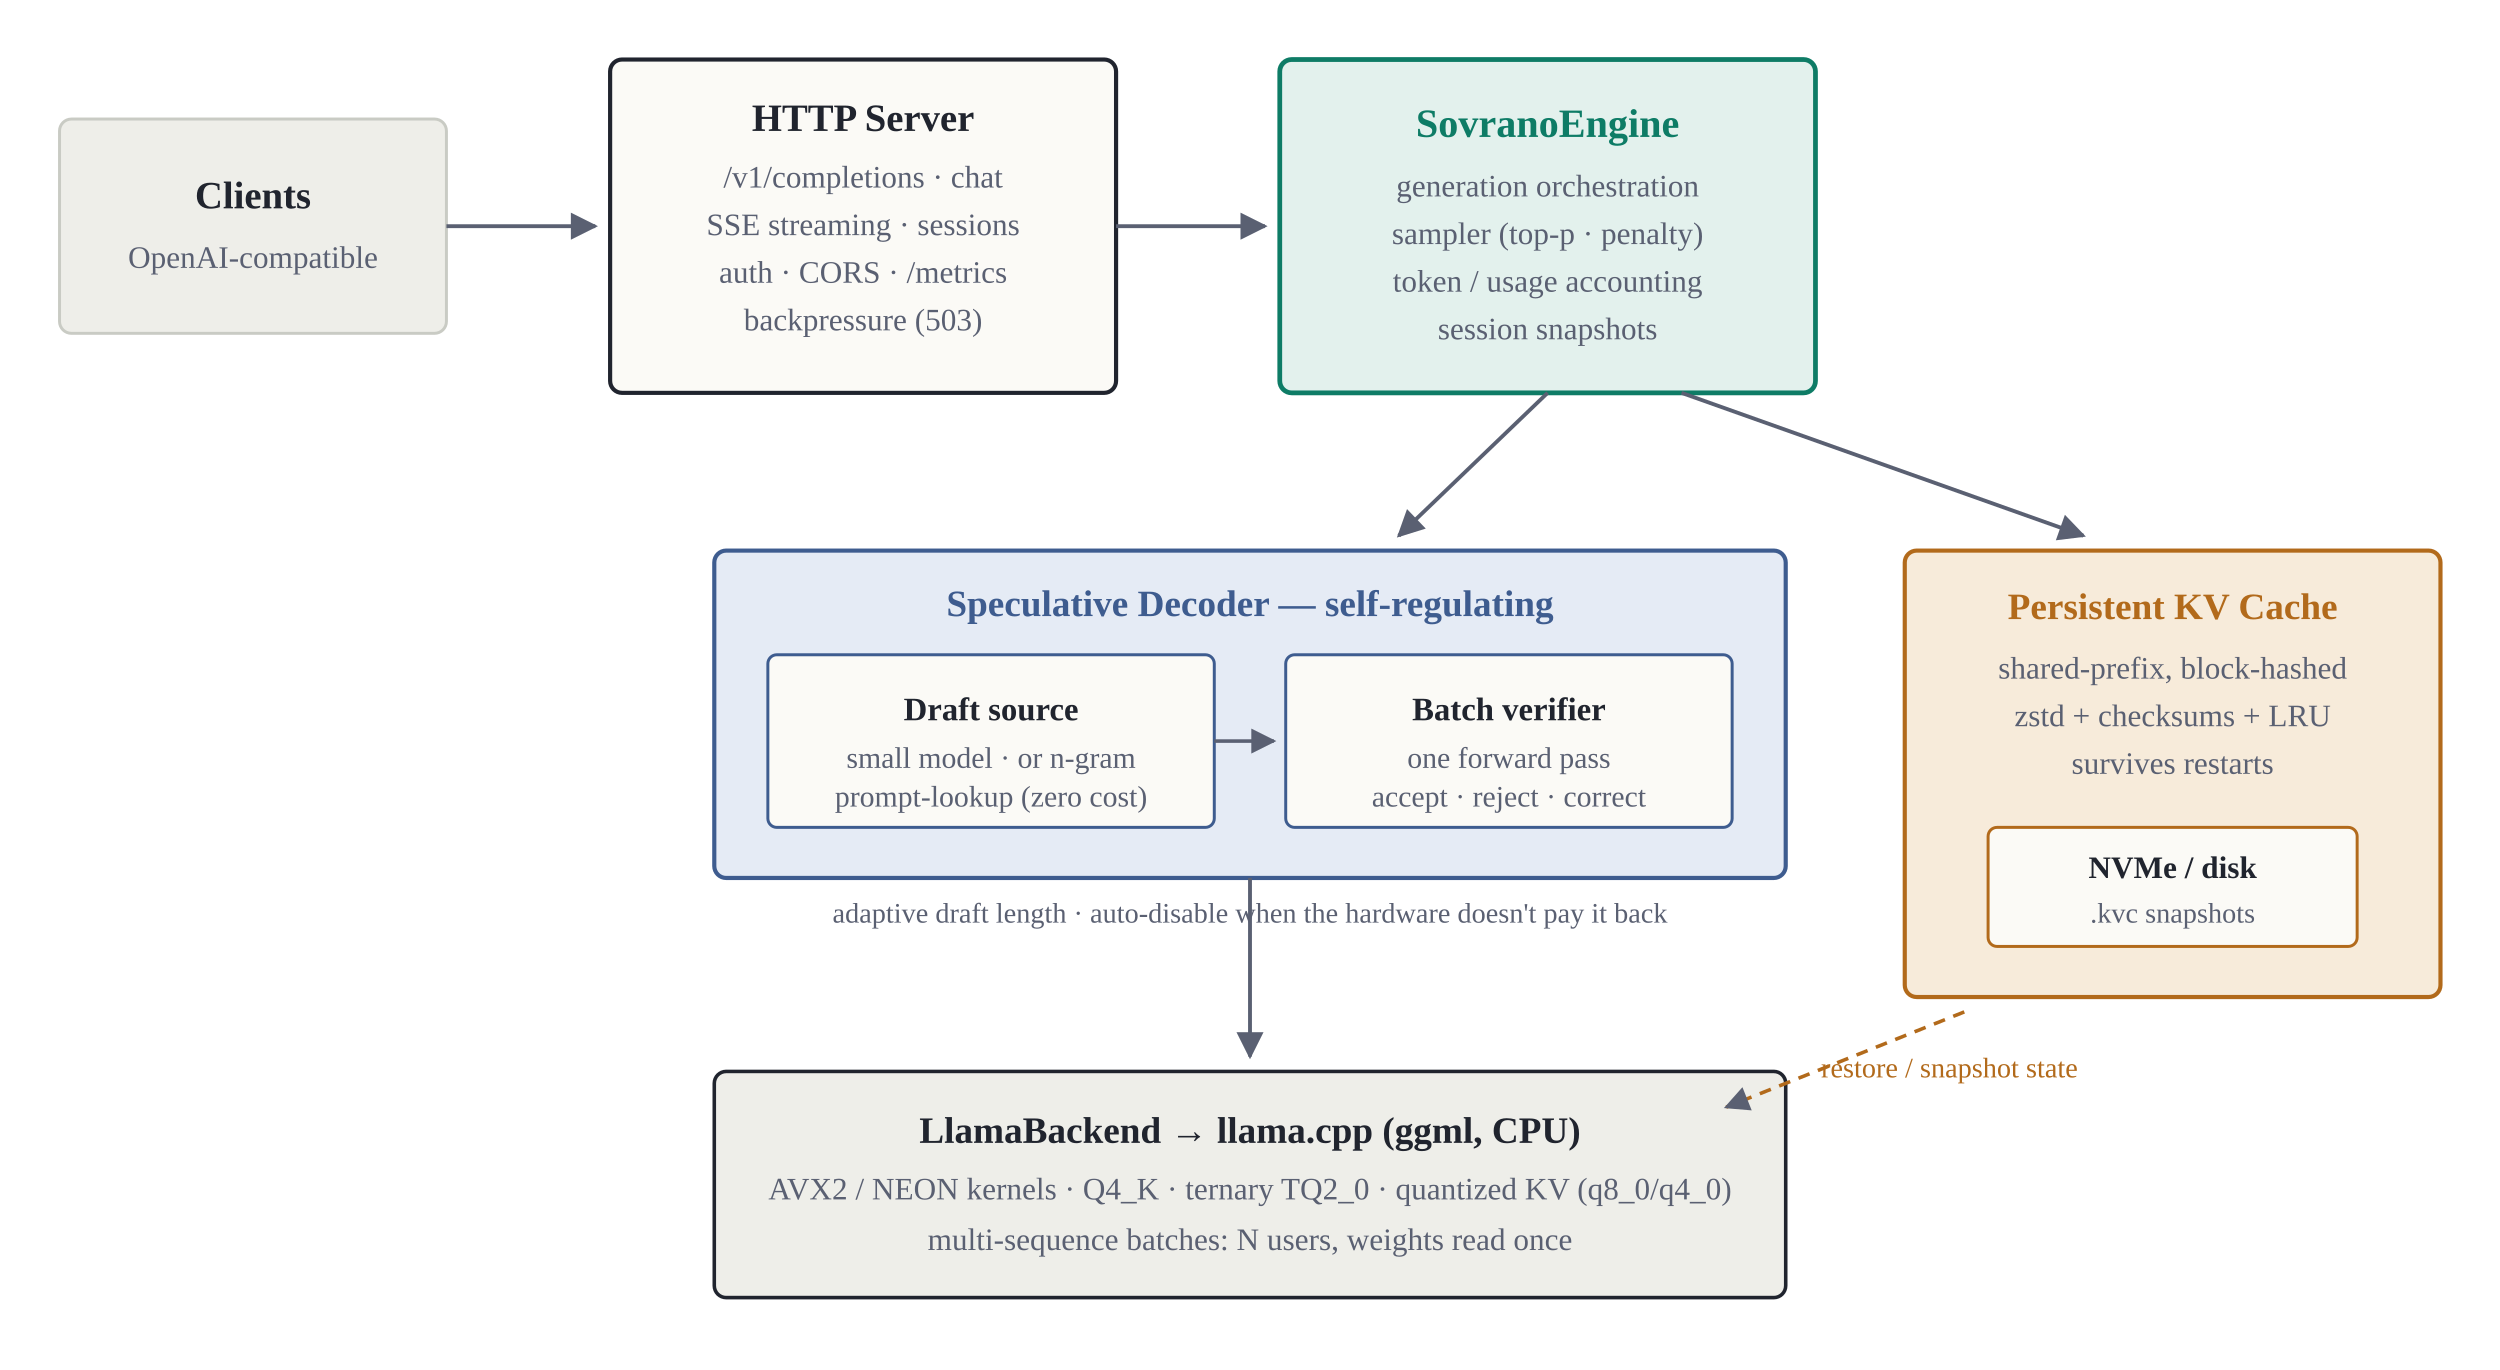
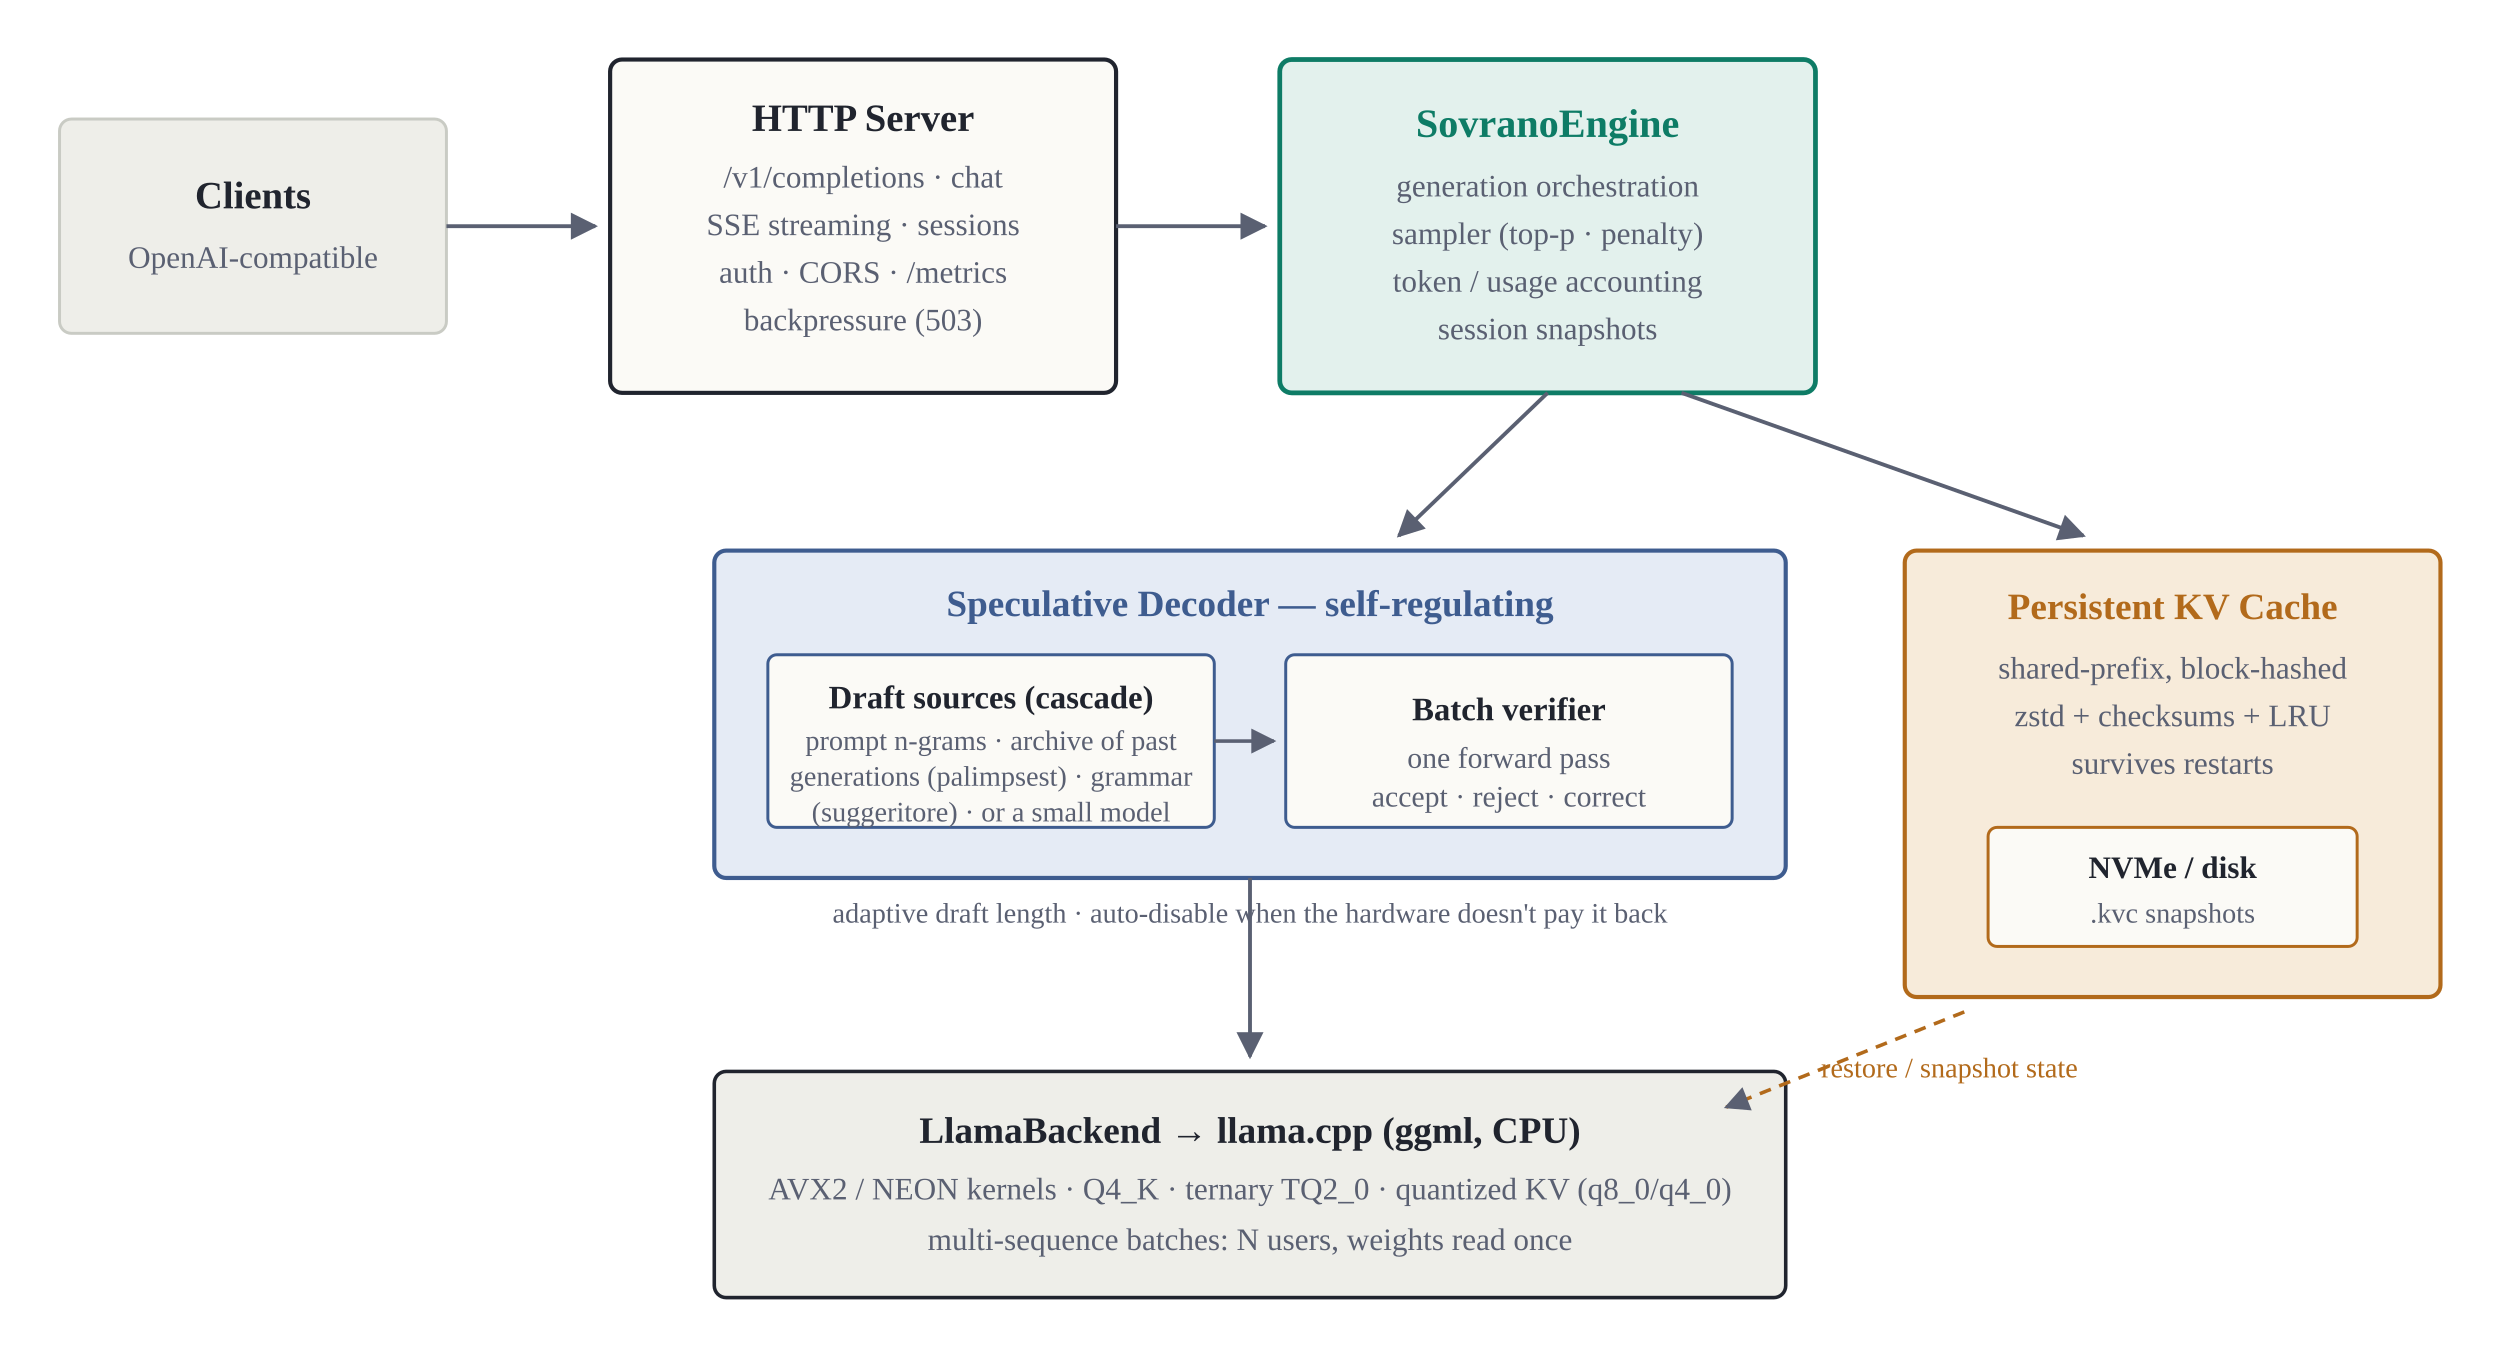
<svg xmlns="http://www.w3.org/2000/svg" viewBox="0 0 840 460" width="840" height="460" style="background:#FBFAF6" role="img" aria-label="Sovrano architecture diagram">
  <defs>
    <marker id="arr" viewBox="0 0 10 10" refX="9" refY="5" markerWidth="7" markerHeight="7" orient="auto-start-reverse">
      <path d="M0,0 L10,5 L0,10 z" fill="#5A6072" />
    </marker>
  </defs>
  <rect x="20" y="40" width="130" height="72" rx="4" fill="#EEEEE9" stroke="#C9CBC4" />
  <text x="85" y="70" text-anchor="middle" font-size="13" font-weight="650" fill="#20242E">Clients</text>
  <text x="85" y="90" text-anchor="middle" font-size="10.5" fill="#5A6072">OpenAI-compatible</text>
  <rect x="205" y="20" width="170" height="112" rx="4" fill="#FBFAF6" stroke="#20242E" stroke-width="1.4" />
  <text x="290" y="44" text-anchor="middle" font-size="13" font-weight="650" fill="#20242E">HTTP Server</text>
  <text x="290" y="63" text-anchor="middle" font-size="10.5" fill="#5A6072">/v1/completions · chat</text>
  <text x="290" y="79" text-anchor="middle" font-size="10.5" fill="#5A6072">SSE streaming · sessions</text>
  <text x="290" y="95" text-anchor="middle" font-size="10.5" fill="#5A6072">auth · CORS · /metrics</text>
  <text x="290" y="111" text-anchor="middle" font-size="10.5" fill="#5A6072">backpressure (503)</text>
  <rect x="430" y="20" width="180" height="112" rx="4" fill="#E3F1ED" stroke="#0E7C66" stroke-width="1.6" />
  <text x="520" y="46" text-anchor="middle" font-size="13.5" font-weight="700" fill="#0E7C66">SovranoEngine</text>
  <text x="520" y="66" text-anchor="middle" font-size="10.5" fill="#5A6072">generation orchestration</text>
  <text x="520" y="82" text-anchor="middle" font-size="10.5" fill="#5A6072">sampler (top-p · penalty)</text>
  <text x="520" y="98" text-anchor="middle" font-size="10.5" fill="#5A6072">token / usage accounting</text>
  <text x="520" y="114" text-anchor="middle" font-size="10.5" fill="#5A6072">session snapshots</text>
  <rect x="240" y="185" width="360" height="110" rx="4" fill="#E5EBF5" stroke="#3E5C8F" stroke-width="1.4" />
  <text x="420" y="207" text-anchor="middle" font-size="12.5" font-weight="700" fill="#3E5C8F">Speculative Decoder — self-regulating</text>
  <rect x="258" y="220" width="150" height="58" rx="3" fill="#FBFAF6" stroke="#3E5C8F" />
-   <text x="333" y="242" text-anchor="middle" font-size="11" font-weight="650" fill="#20242E">Draft source</text>
-   <text x="333" y="258" text-anchor="middle" font-size="10" fill="#5A6072">small model · or n-gram</text>
-   <text x="333" y="271" text-anchor="middle" font-size="10" fill="#5A6072">prompt-lookup (zero cost)</text>
+   <text x="333" y="238" text-anchor="middle" font-size="11" font-weight="650" fill="#20242E">Draft sources (cascade)</text>
+   <text x="333" y="252" text-anchor="middle" font-size="9.5" fill="#5A6072">prompt n-grams · archive of past</text>
+   <text x="333" y="264" text-anchor="middle" font-size="9.5" fill="#5A6072">generations (palimpsest) · grammar</text>
+   <text x="333" y="276" text-anchor="middle" font-size="9.5" fill="#5A6072">(suggeritore) · or a small model</text>
  <rect x="432" y="220" width="150" height="58" rx="3" fill="#FBFAF6" stroke="#3E5C8F" />
  <text x="507" y="242" text-anchor="middle" font-size="11" font-weight="650" fill="#20242E">Batch verifier</text>
  <text x="507" y="258" text-anchor="middle" font-size="10" fill="#5A6072">one forward pass</text>
  <text x="507" y="271" text-anchor="middle" font-size="10" fill="#5A6072">accept · reject · correct</text>
  <line x1="408" y1="249" x2="428" y2="249" stroke="#5A6072" stroke-width="1.2" marker-end="url(#arr)" />
  <text x="420" y="310" text-anchor="middle" font-size="9.5" fill="#5A6072">adaptive draft length · auto-disable when the hardware doesn't pay it back</text>
  <rect x="640" y="185" width="180" height="150" rx="4" fill="#F7EBDA" stroke="#B26A1B" stroke-width="1.4" />
  <text x="730" y="208" text-anchor="middle" font-size="12.5" font-weight="700" fill="#B26A1B">Persistent KV Cache</text>
  <text x="730" y="228" text-anchor="middle" font-size="10.5" fill="#5A6072">shared-prefix, block-hashed</text>
  <text x="730" y="244" text-anchor="middle" font-size="10.5" fill="#5A6072">zstd + checksums + LRU</text>
  <text x="730" y="260" text-anchor="middle" font-size="10.5" fill="#5A6072">survives restarts</text>
  <rect x="668" y="278" width="124" height="40" rx="3" fill="#FBFAF6" stroke="#B26A1B" />
  <text x="730" y="295" text-anchor="middle" font-size="10.5" font-weight="650" fill="#20242E">NVMe / disk</text>
  <text x="730" y="310" text-anchor="middle" font-size="9.5" fill="#5A6072">.kvc snapshots</text>
  <rect x="240" y="360" width="360" height="76" rx="4" fill="#EEEEE9" stroke="#20242E" stroke-width="1.2" />
  <text x="420" y="384" text-anchor="middle" font-size="12.5" font-weight="650" fill="#20242E">LlamaBackend  →  llama.cpp (ggml, CPU)</text>
  <text x="420" y="403" text-anchor="middle" font-size="10.5" fill="#5A6072">AVX2 / NEON kernels · Q4_K · ternary TQ2_0 · quantized KV (q8_0/q4_0)</text>
  <text x="420" y="420" text-anchor="middle" font-size="10.5" fill="#5A6072">multi-sequence batches: N users, weights read once</text>
  <line x1="150" y1="76" x2="200" y2="76" stroke="#5A6072" stroke-width="1.3" marker-end="url(#arr)" />
  <line x1="375" y1="76" x2="425" y2="76" stroke="#5A6072" stroke-width="1.3" marker-end="url(#arr)" />
  <line x1="520" y1="132" x2="470" y2="180" stroke="#5A6072" stroke-width="1.3" marker-end="url(#arr)" />
  <line x1="565" y1="132" x2="700" y2="180" stroke="#5A6072" stroke-width="1.3" marker-end="url(#arr)" />
  <line x1="420" y1="295" x2="420" y2="355" stroke="#5A6072" stroke-width="1.3" marker-end="url(#arr)" />
  <line x1="660" y1="340" x2="580" y2="372" stroke="#B26A1B" stroke-width="1.2" stroke-dasharray="4 3" marker-end="url(#arr)" />
  <text x="655" y="362" text-anchor="middle" font-size="9.5" fill="#B26A1B">restore / snapshot state</text>
</svg>
